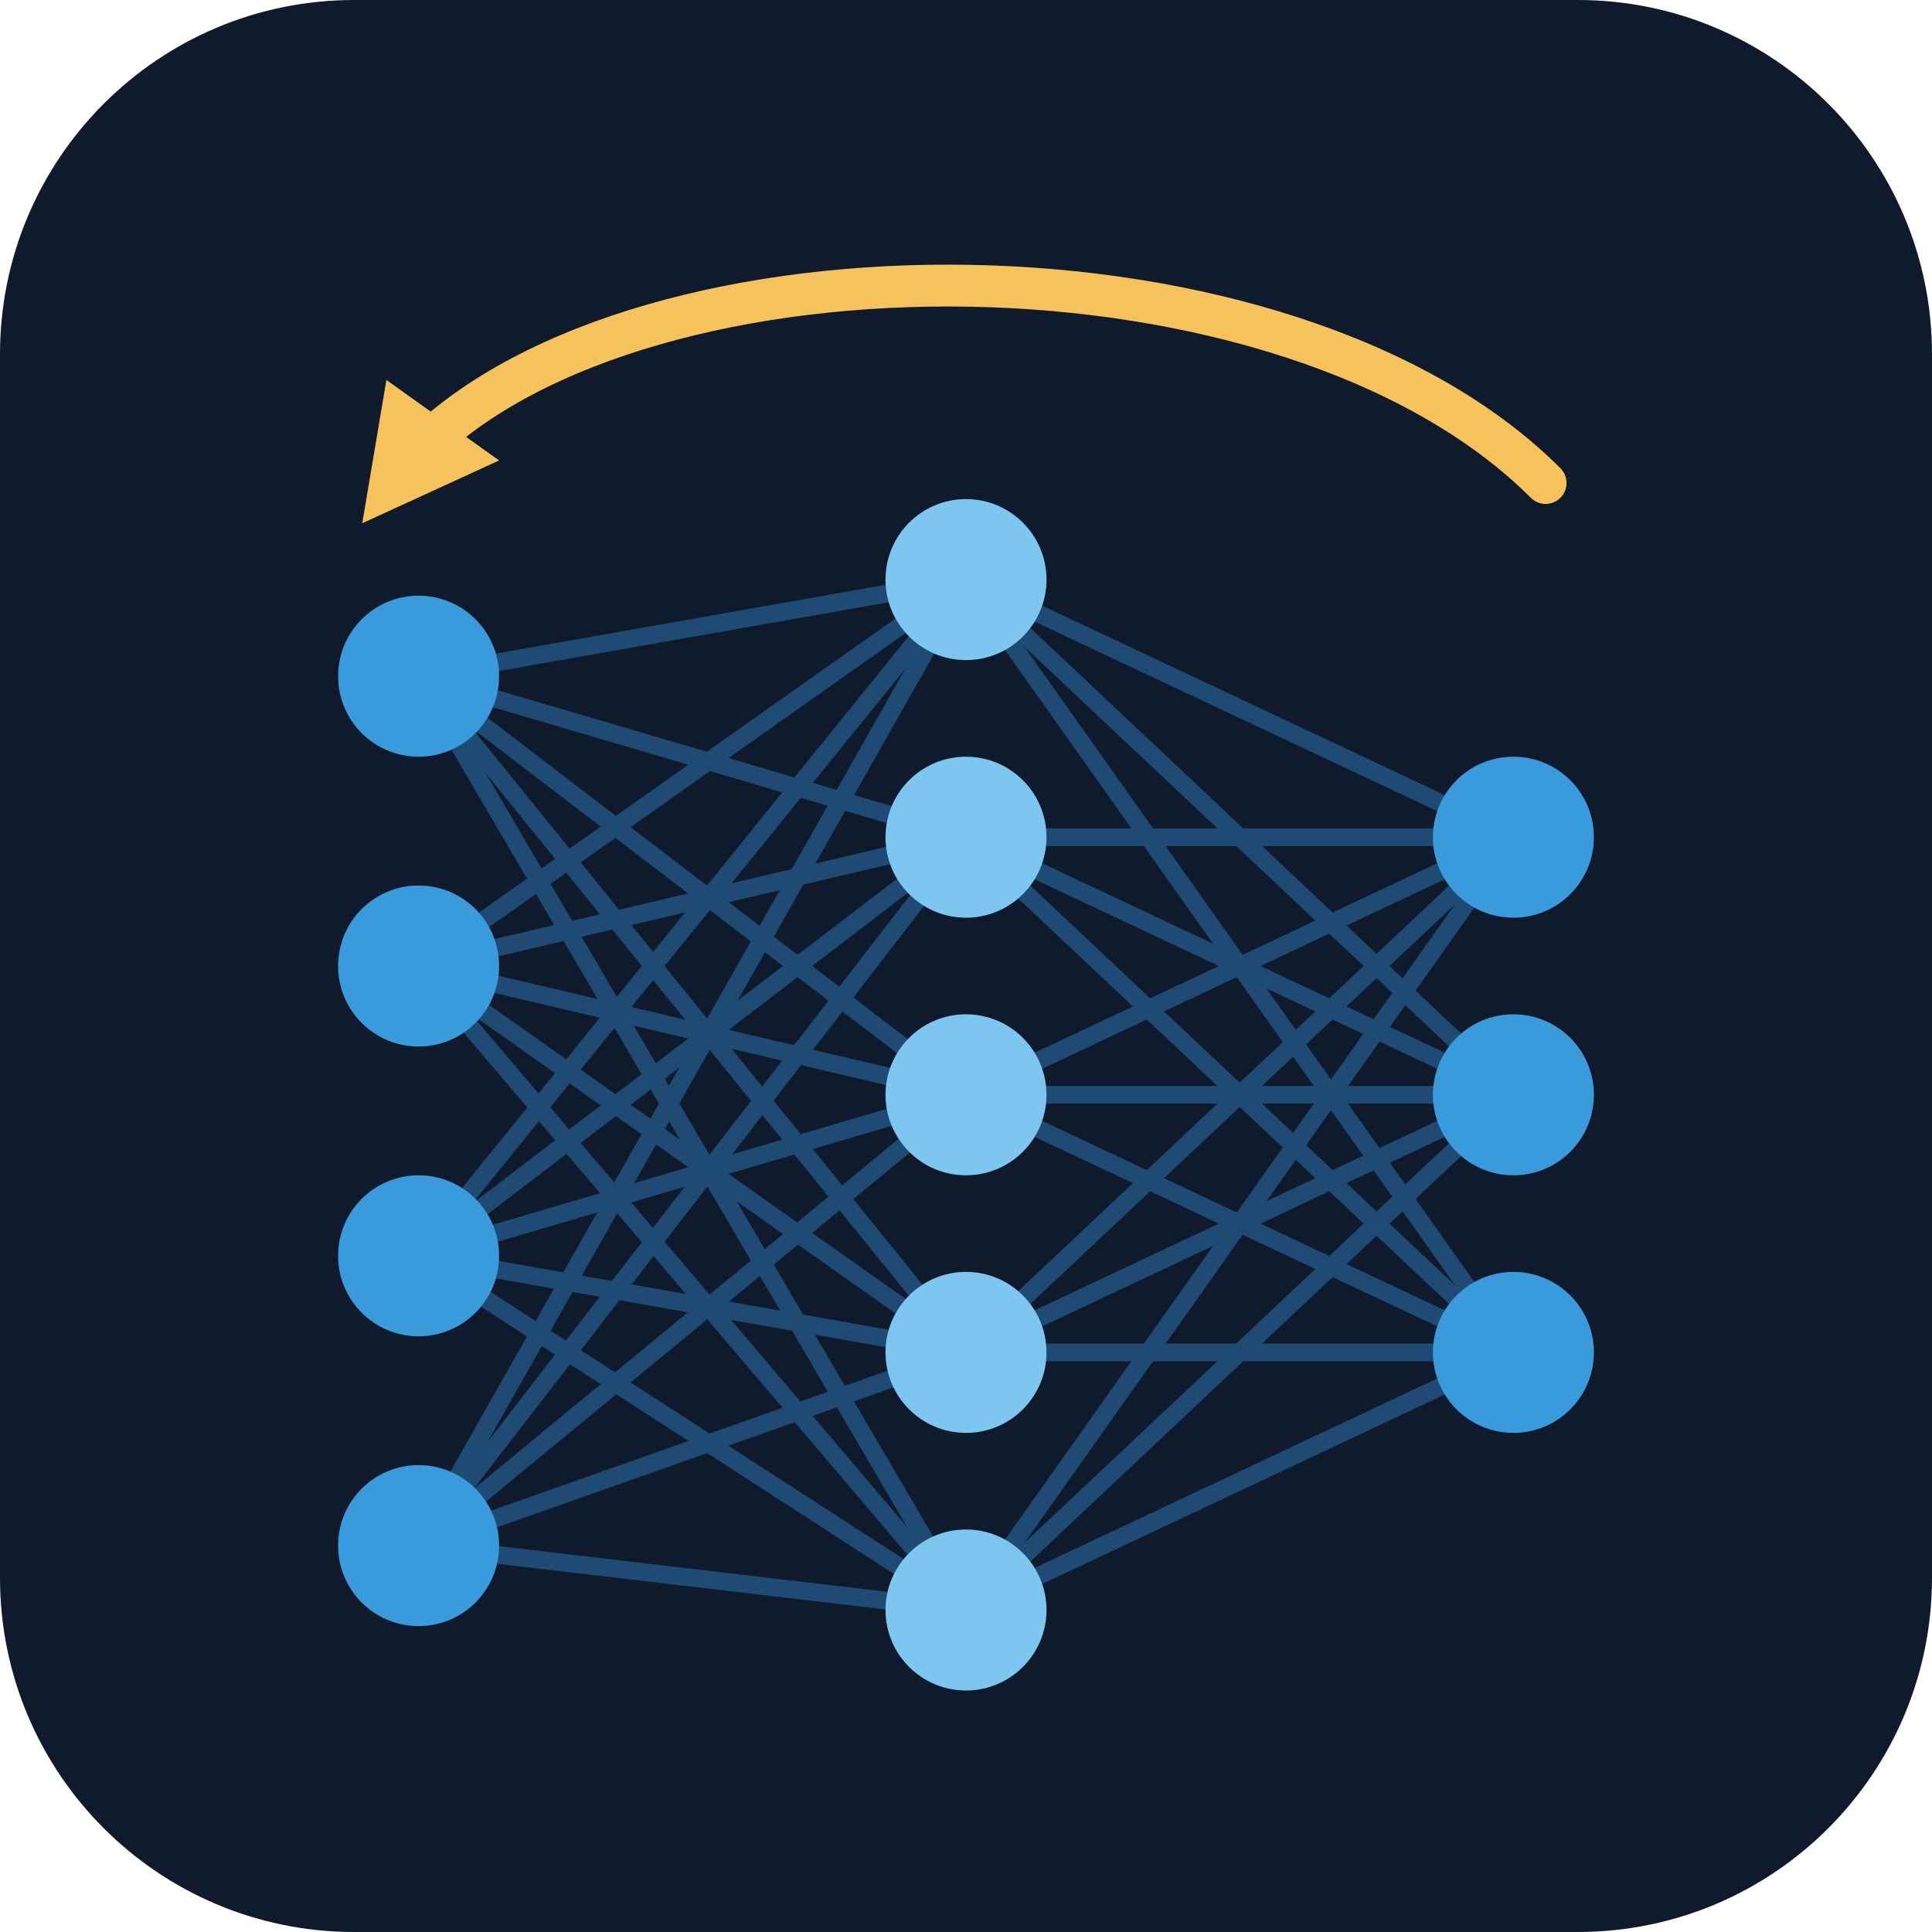
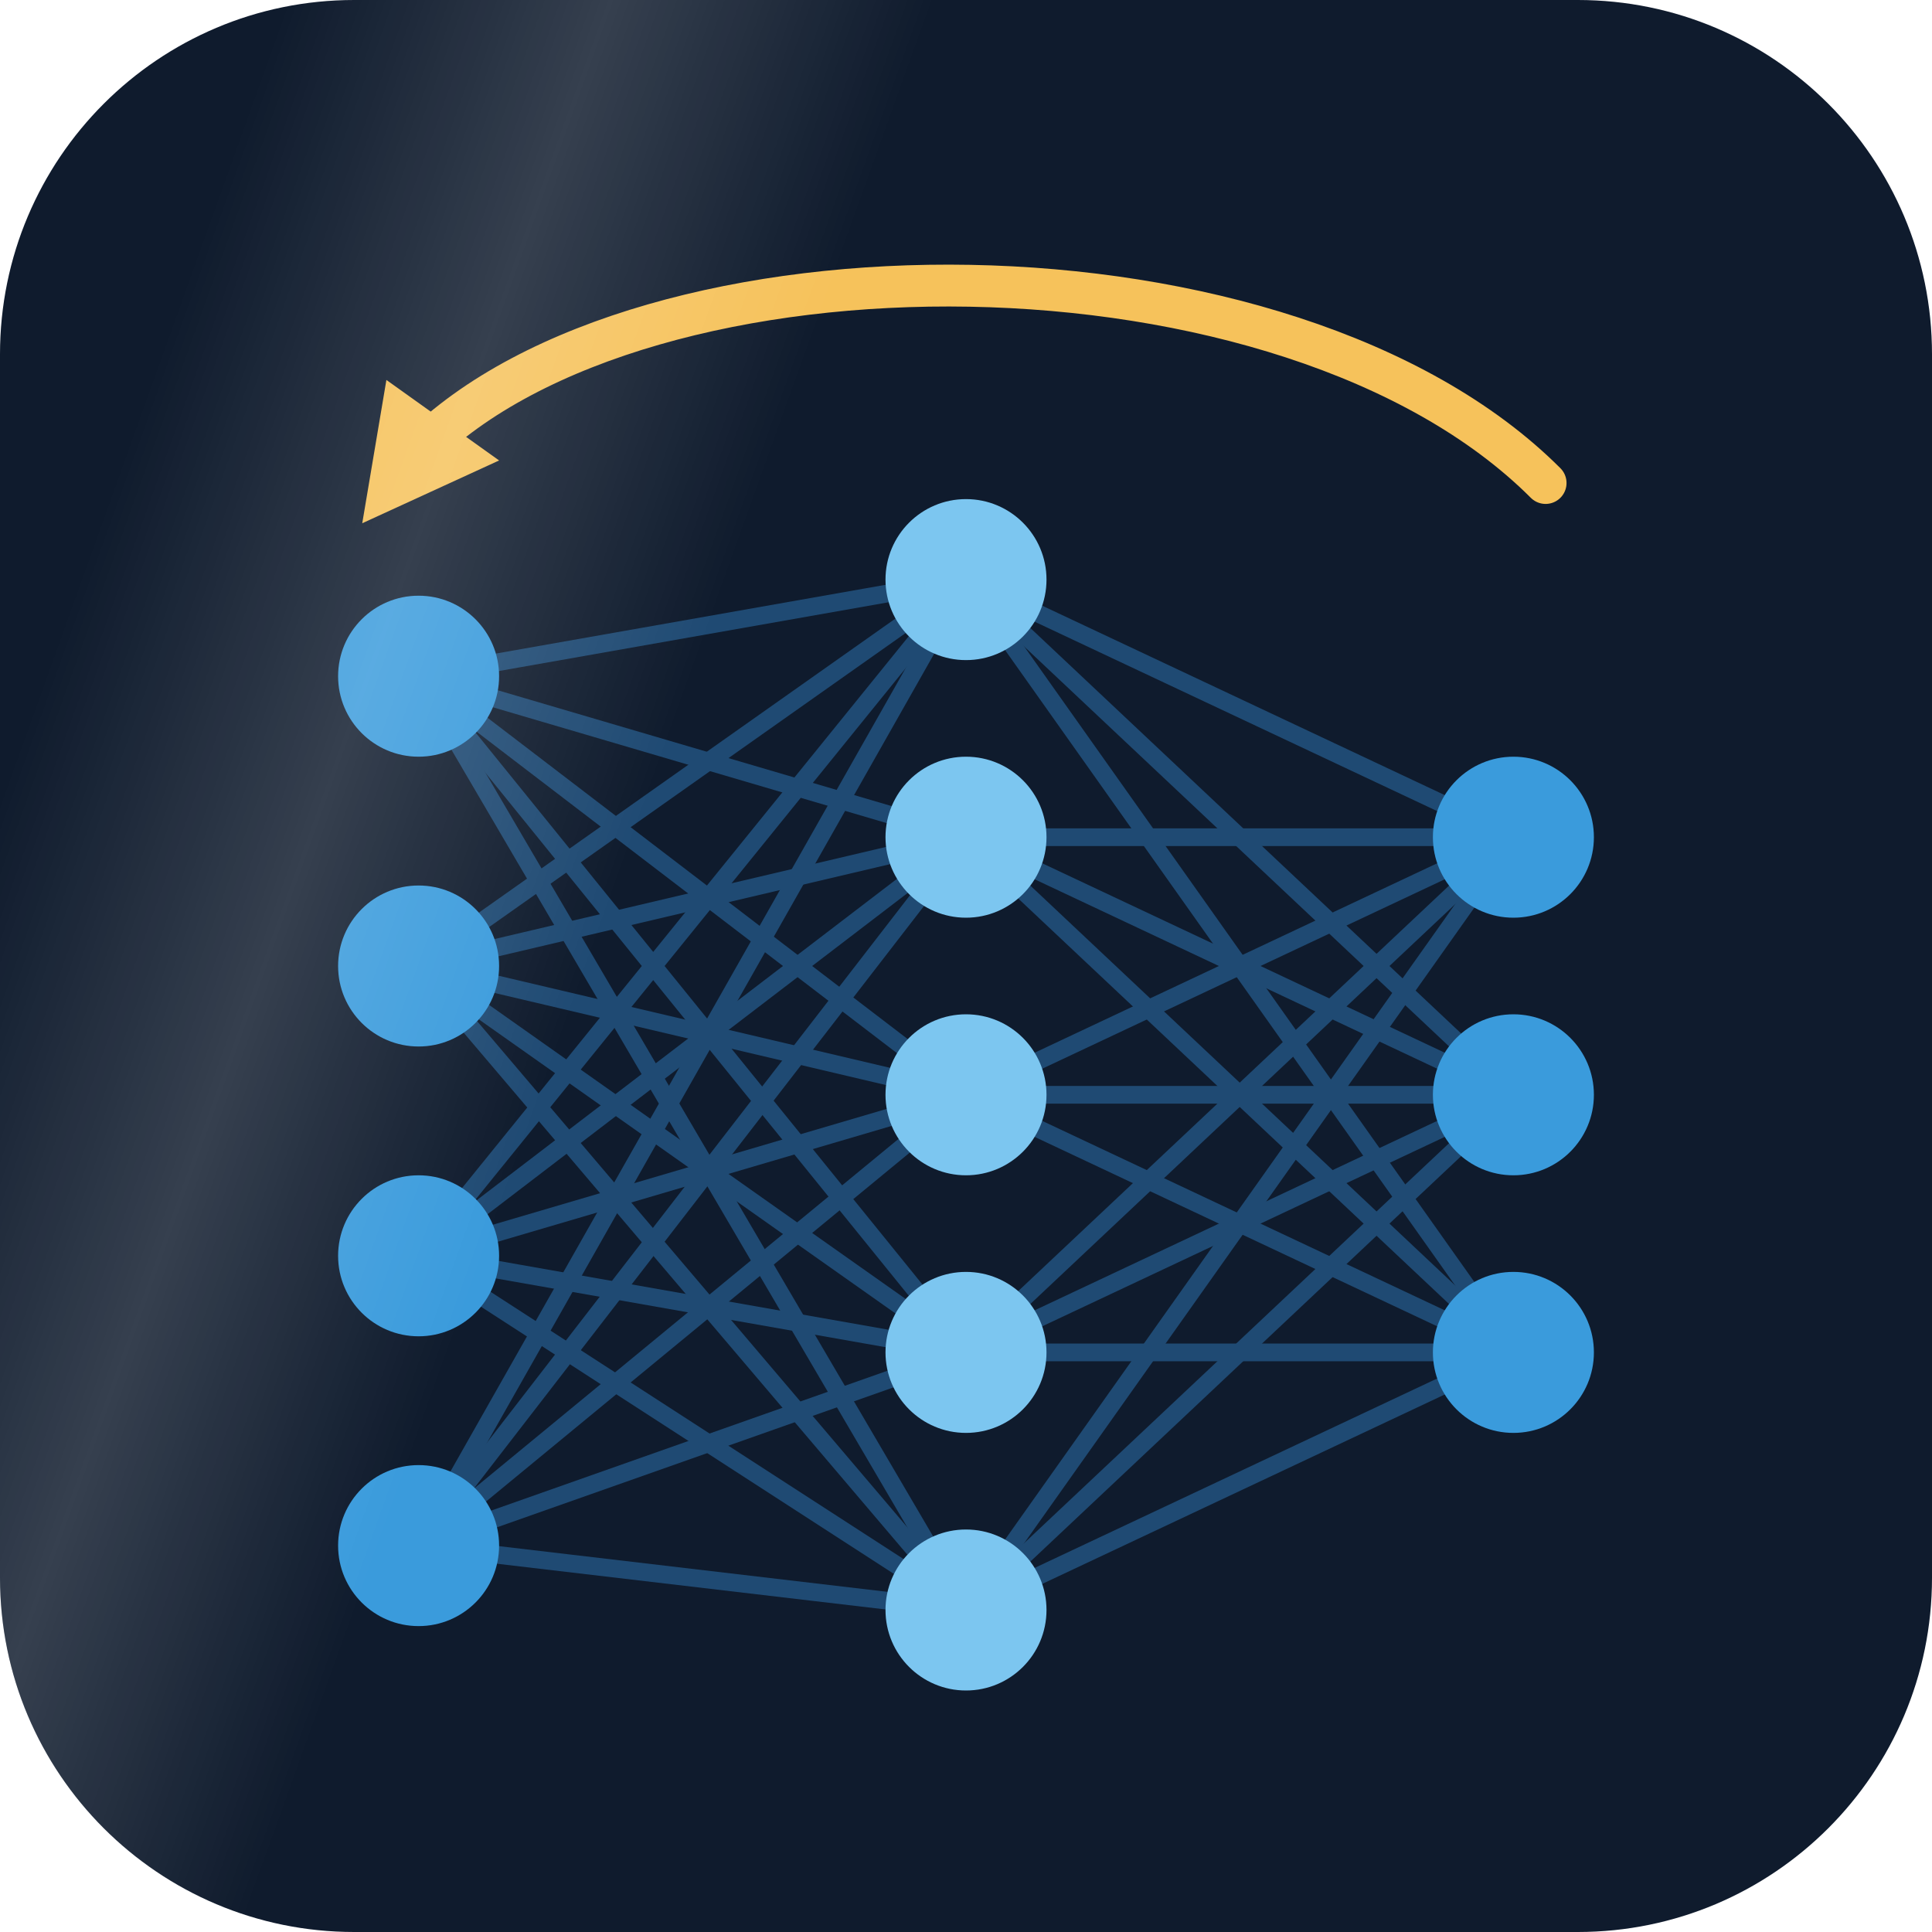
<svg xmlns="http://www.w3.org/2000/svg" viewBox="0 0 120 120" width="120" height="120" role="img">
+   <style>@keyframes tw{0%,100%{opacity:1}50%{opacity:.35}}@keyframes shine{0%,52%{transform:translateX(-80px)}100%{transform:translateX(200px)}}.tw{animation:tw 3.4s ease-in-out infinite}.shine{animation:shine 9s ease-in-out infinite;animation-delay:-6s}@media (prefers-reduced-motion: reduce){.tw,.shine{animation:none}.shine-g{display:none}}</style>
+   <defs>
+     <clipPath id="tile-clip">
+       <rect width="120" height="120" rx="22" />
+     </clipPath>
+     <linearGradient id="tile-shine" x1="0" x2="1" y1="0" y2="0">
+       <stop offset="0" stop-color="#fff" stop-opacity="0" />
+       <stop offset="0.5" stop-color="#fff" stop-opacity="0.16" />
+       <stop offset="1" stop-color="#fff" stop-opacity="0" />
+     </linearGradient>
+   </defs>
  <rect width="120" height="120" rx="22" fill="#0f1b2d" />
  <line x1="26" y1="42" x2="60" y2="36" stroke="#1f4a73" stroke-width="1.1" />
  <line x1="26" y1="42" x2="60" y2="52" stroke="#1f4a73" stroke-width="1.1" />
  <line x1="26" y1="42" x2="60" y2="68" stroke="#1f4a73" stroke-width="1.1" />
  <line x1="26" y1="42" x2="60" y2="84" stroke="#1f4a73" stroke-width="1.1" />
  <line x1="26" y1="42" x2="60" y2="100" stroke="#1f4a73" stroke-width="1.1" />
  <line x1="26" y1="60" x2="60" y2="36" stroke="#1f4a73" stroke-width="1.1" />
  <line x1="26" y1="60" x2="60" y2="52" stroke="#1f4a73" stroke-width="1.1" />
  <line x1="26" y1="60" x2="60" y2="68" stroke="#1f4a73" stroke-width="1.1" />
  <line x1="26" y1="60" x2="60" y2="84" stroke="#1f4a73" stroke-width="1.1" />
  <line x1="26" y1="60" x2="60" y2="100" stroke="#1f4a73" stroke-width="1.1" />
  <line x1="26" y1="78" x2="60" y2="36" stroke="#1f4a73" stroke-width="1.1" />
  <line x1="26" y1="78" x2="60" y2="52" stroke="#1f4a73" stroke-width="1.1" />
  <line x1="26" y1="78" x2="60" y2="68" stroke="#1f4a73" stroke-width="1.1" />
  <line x1="26" y1="78" x2="60" y2="84" stroke="#1f4a73" stroke-width="1.1" />
  <line x1="26" y1="78" x2="60" y2="100" stroke="#1f4a73" stroke-width="1.1" />
  <line x1="26" y1="96" x2="60" y2="36" stroke="#1f4a73" stroke-width="1.1" />
  <line x1="26" y1="96" x2="60" y2="52" stroke="#1f4a73" stroke-width="1.1" />
  <line x1="26" y1="96" x2="60" y2="68" stroke="#1f4a73" stroke-width="1.1" />
  <line x1="26" y1="96" x2="60" y2="84" stroke="#1f4a73" stroke-width="1.1" />
  <line x1="26" y1="96" x2="60" y2="100" stroke="#1f4a73" stroke-width="1.1" />
  <line x1="60" y1="36" x2="94" y2="52" stroke="#1f4a73" stroke-width="1.1" />
  <line x1="60" y1="36" x2="94" y2="68" stroke="#1f4a73" stroke-width="1.1" />
  <line x1="60" y1="36" x2="94" y2="84" stroke="#1f4a73" stroke-width="1.1" />
  <line x1="60" y1="52" x2="94" y2="52" stroke="#1f4a73" stroke-width="1.1" />
  <line x1="60" y1="52" x2="94" y2="68" stroke="#1f4a73" stroke-width="1.1" />
  <line x1="60" y1="52" x2="94" y2="84" stroke="#1f4a73" stroke-width="1.1" />
  <line x1="60" y1="68" x2="94" y2="52" stroke="#1f4a73" stroke-width="1.1" />
  <line x1="60" y1="68" x2="94" y2="68" stroke="#1f4a73" stroke-width="1.1" />
  <line x1="60" y1="68" x2="94" y2="84" stroke="#1f4a73" stroke-width="1.1" />
  <line x1="60" y1="84" x2="94" y2="52" stroke="#1f4a73" stroke-width="1.1" />
  <line x1="60" y1="84" x2="94" y2="68" stroke="#1f4a73" stroke-width="1.1" />
  <line x1="60" y1="84" x2="94" y2="84" stroke="#1f4a73" stroke-width="1.1" />
  <line x1="60" y1="100" x2="94" y2="52" stroke="#1f4a73" stroke-width="1.1" />
  <line x1="60" y1="100" x2="94" y2="68" stroke="#1f4a73" stroke-width="1.1" />
  <line x1="60" y1="100" x2="94" y2="84" stroke="#1f4a73" stroke-width="1.1" />
-   <circle cx="26" cy="42" r="5" fill="#3a9bdc" />
-   <circle cx="26" cy="60" r="5" fill="#3a9bdc" />
-   <circle cx="26" cy="78" r="5" fill="#3a9bdc" />
-   <circle cx="26" cy="96" r="5" fill="#3a9bdc" />
-   <circle cx="60" cy="36" r="5" fill="#7cc6f0" />
-   <circle cx="60" cy="52" r="5" fill="#7cc6f0" />
-   <circle cx="60" cy="68" r="5" fill="#7cc6f0" />
-   <circle cx="60" cy="84" r="5" fill="#7cc6f0" />
+   <g class="tw" style="animation-delay:0.00s">
+     <circle cx="26" cy="42" r="5" fill="#3a9bdc" />
+   </g>
+   <g class="tw" style="animation-delay:0.43s">
+     <circle cx="26" cy="60" r="5" fill="#3a9bdc" />
+   </g>
+   <g class="tw" style="animation-delay:0.86s">
+     <circle cx="26" cy="78" r="5" fill="#3a9bdc" />
+   </g>
+   <g class="tw" style="animation-delay:1.29s">
+     <circle cx="26" cy="96" r="5" fill="#3a9bdc" />
+   </g>
+   <g class="tw" style="animation-delay:1.72s">
+     <circle cx="60" cy="36" r="5" fill="#7cc6f0" />
+   </g>
+   <g class="tw" style="animation-delay:2.15s">
+     <circle cx="60" cy="52" r="5" fill="#7cc6f0" />
+   </g>
+   <g class="tw" style="animation-delay:2.58s">
+     <circle cx="60" cy="68" r="5" fill="#7cc6f0" />
+   </g>
+   <g class="tw" style="animation-delay:3.01s">
+     <circle cx="60" cy="84" r="5" fill="#7cc6f0" />
+   </g>
  <circle cx="60" cy="100" r="5" fill="#7cc6f0" />
  <circle cx="94" cy="52" r="5" fill="#3a9bdc" />
  <circle cx="94" cy="68" r="5" fill="#3a9bdc" />
  <circle cx="94" cy="84" r="5" fill="#3a9bdc" />
  <path d="M96 30 C 80 14, 40 14, 26 28" fill="none" stroke="#f6c25b" stroke-width="2.6" stroke-linecap="round" />
  <path d="M22.5 32.5 L24 23.6 L31 28.6 Z" fill="#f6c25b" />
+   <g class="shine-g" clip-path="url(#tile-clip)">
+     <g transform="rotate(20 60 60)">
+       <rect class="shine" x="0" y="-30" width="38" height="180" fill="url(#tile-shine)" />
+     </g>
+   </g>
</svg>
